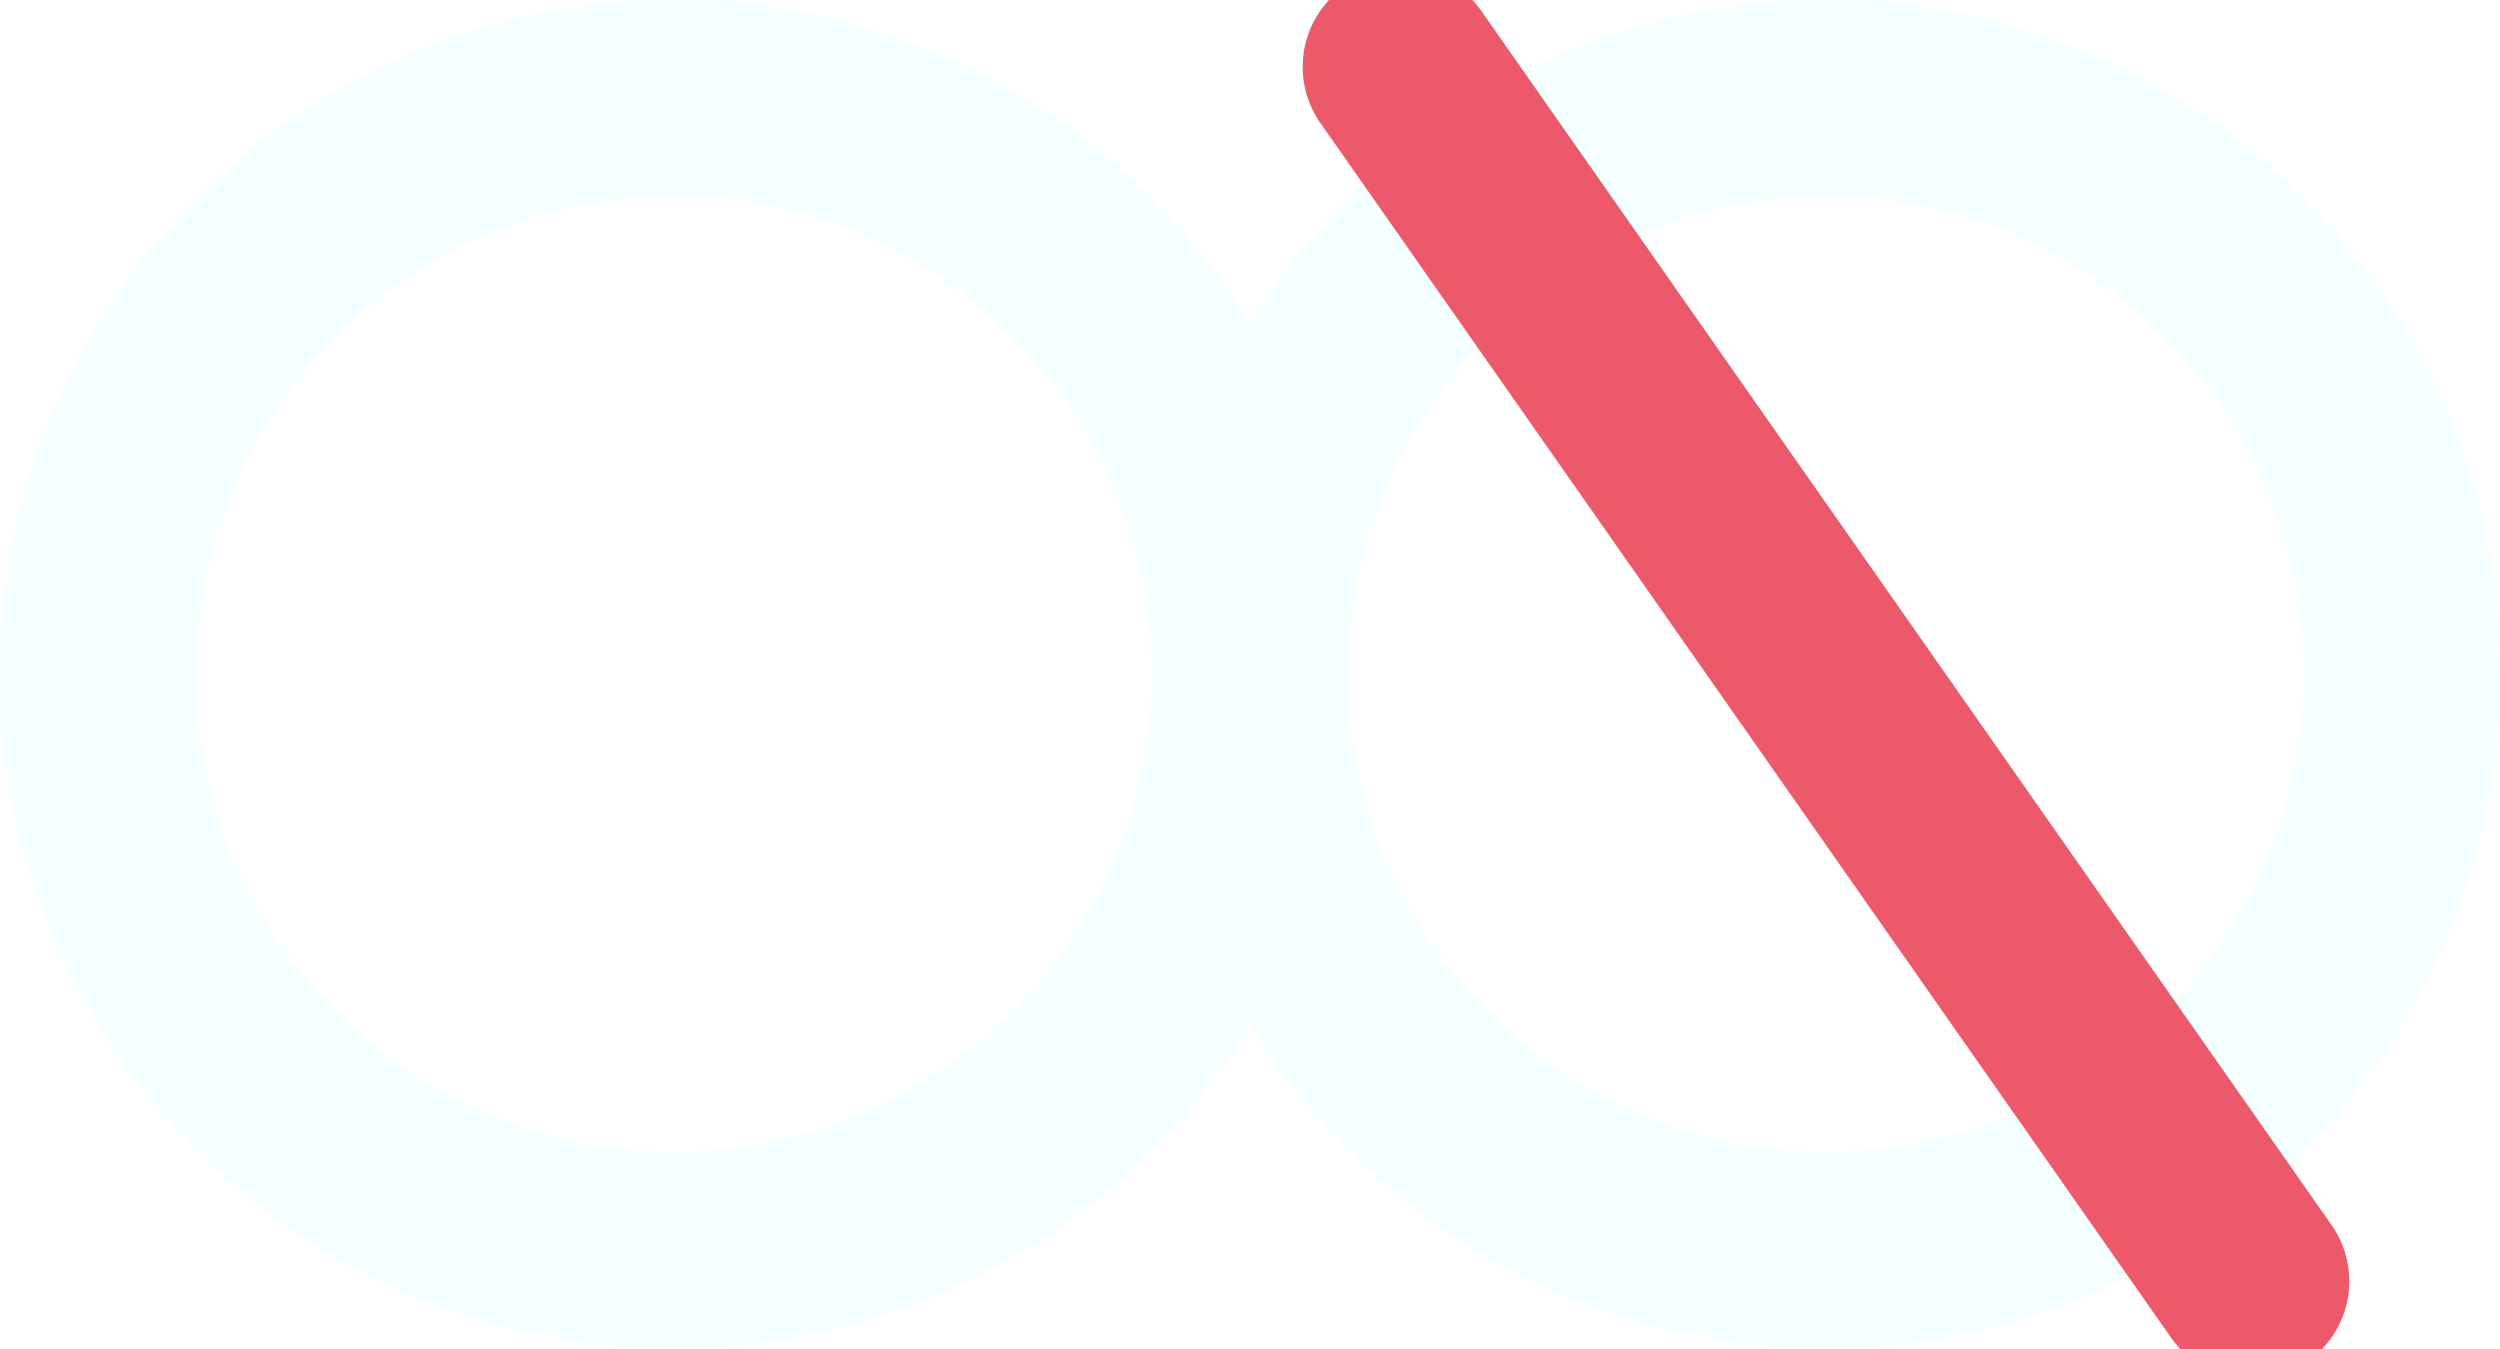
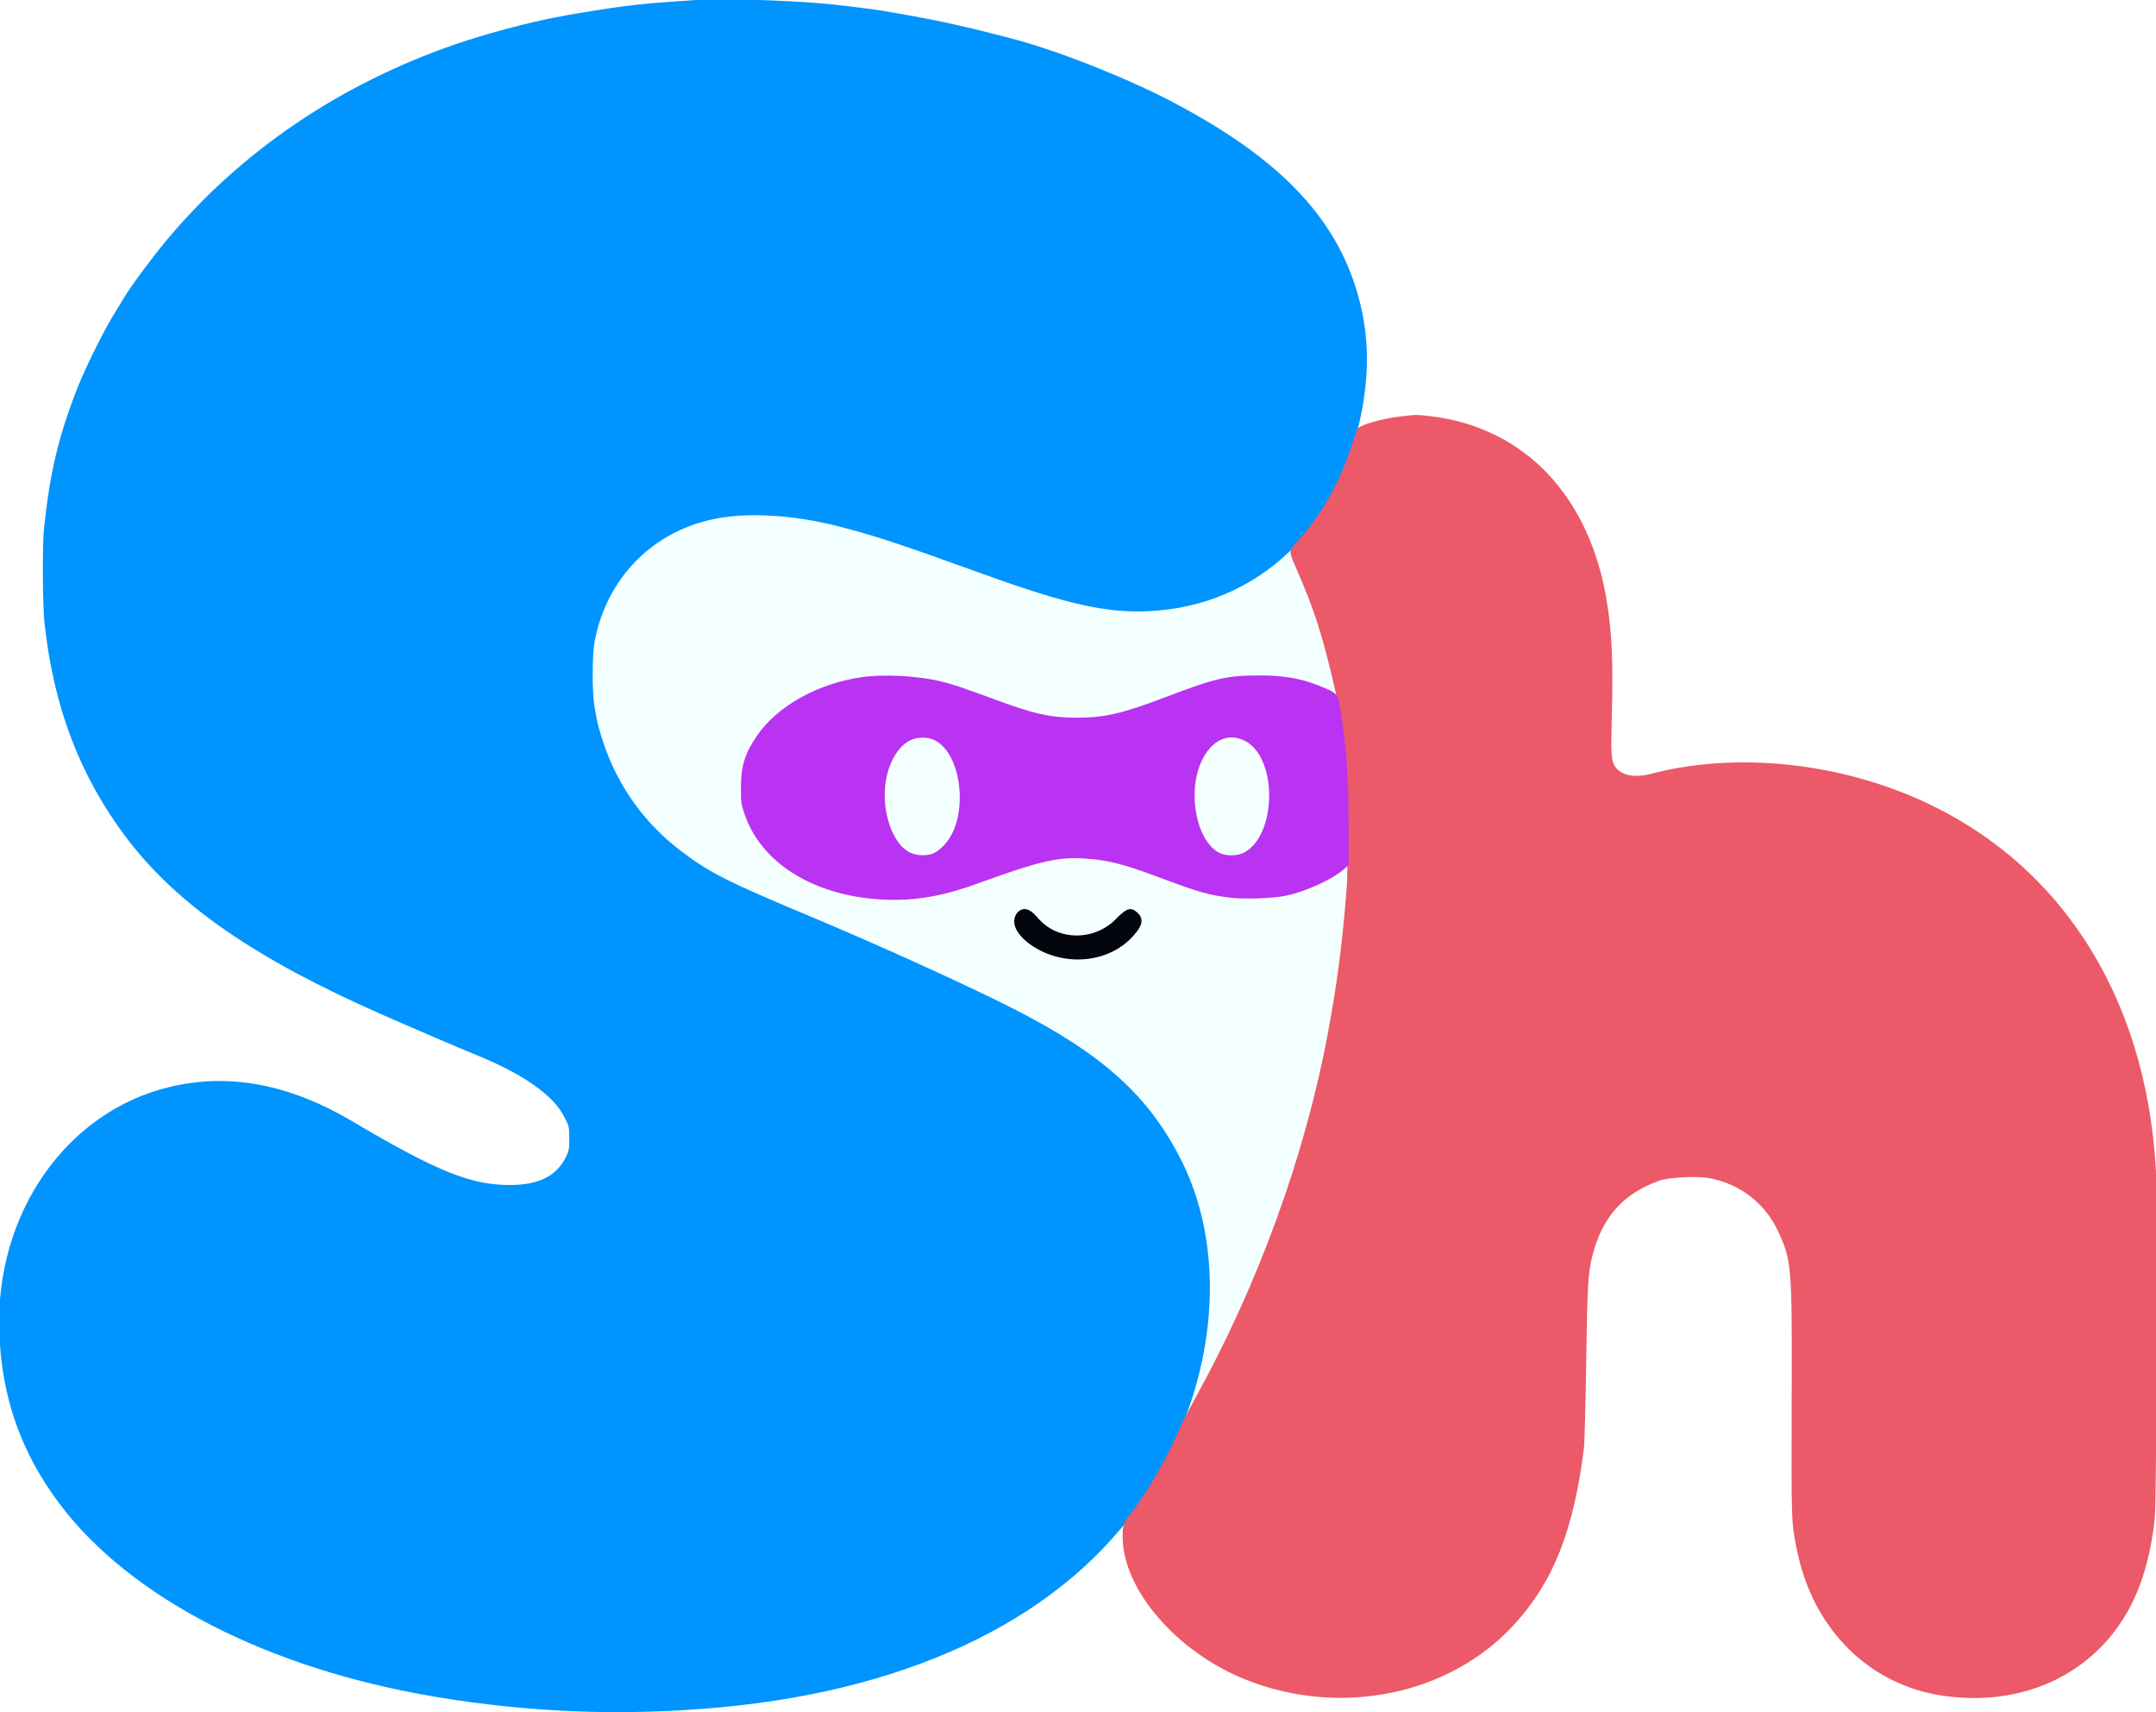
- <svg xmlns="http://www.w3.org/2000/svg" viewBox="0 0 81.6 44" width="81.6" height="44" role="img" aria-label="shoopi.dev">
-   <g fill="none" stroke-width="6.4">
-     <circle cx="22" cy="22" r="18.8" stroke="#F4FFFF" />
-     <circle cx="59.6" cy="22" r="18.8" stroke="#F4FFFF" />
-     <line x1="45.72" y1="2.18" x2="73.48" y2="41.82" stroke="#EC5968" stroke-linecap="round" />
-   </g>
+ <svg xmlns="http://www.w3.org/2000/svg" viewBox="0 0 980 778" width="980" height="778" role="img" aria-label="shoopi.dev">
+   <path fill="#F4FFFF" d="M 315.25 0.55 c -12.35 0.8 -21.5 1.5 -25.75 2 -14.3 1.7 -15.4 1.9 -30 4.45 -75.1 13.25 -138.95 49 -183.95 103 -2.85 3.45 -6.6 8.15 -8.25 10.45 -1.7 2.25 -4.2 5.75 -5.65 7.7 -6.4 8.8 -17.65 28.7 -22.9 40.6 -5.7 12.8 -11.7 31.2 -14.2 43.5 -0.35 1.65 -0.8 3.9 -1.05 5 -0.85 3.95 -2.1 13.3 -3 21.85 -0.75 7.4 -0.6 37.45 0.25 44.9 0.8 7.35 1.15 9.95 1.75 13 0.2 1.25 0.7 3.95 1.05 6 1.55 9.5 7.25 28.35 11.7 38.75 12.95 30.2 32.4 54.85 58.95 74.65 24.35 18.2 50 31.9 98.8 52.7 8.4 3.6 19.2 8.2 24 10.25 17.6 7.55 26.85 13 33.8 19.9 12.2 12.15 11.35 28.15 -1.85 36.1 -8.9 5.35 -24.9 4.95 -41.5 -1.05 -13.7 -4.9 -20.65 -8.45 -46.25 -23.6 -22.25 -13.2 -40.3 -18.75 -61.2 -18.85 -38.05 -0.2 -70.6 20.9 -88.45 57.3 -4.8 9.75 -7.25 17.35 -9.9 30.85 -0.9 4.55 -1.65 14.55 -1.65 21.7 0 41.5 18.4 79.55 52.15 107.7 31.05 25.95 73 45.4 123.1 57.1 10.8 2.55 34.75 6.5 48.25 7.95 44.75 4.85 82.7 4.4 126 -1.45 10.45 -1.45 29.2 -5.2 39.75 -8 20.7 -5.5 36.1 -11.2 53.5 -19.75 9.65 -4.75 19 -10 24.7 -13.85 14.1 -9.55 22.65 -16.65 33.9 -28.3 5.95 -6.1 8.25 -8.15 8.55 -7.7 0.25 0.4 0.6 2.75 0.75 5.25 1.75 25.55 29.25 54.05 62.6 64.95 20.55 6.7 43.85 7.55 64.1 2.35 38 -9.7 65.25 -37.6 76.55 -78.2 1.8 -6.55 3.55 -15.35 4.55 -23 0.3 -2.2 0.75 -5.8 1.05 -8 0.3 -2.2 0.75 -19.4 1 -38.25 0.6 -45.6 1.15 -49.7 8.4 -63.75 3.3 -6.45 10.45 -13.55 16.85 -16.85 8.8 -4.45 11.7 -5.15 22 -5.15 14.65 -0 21.95 2.75 31.65 11.95 5.75 5.45 8.85 10.6 11.85 19.55 3.65 10.8 3.8 14.25 3.65 72.25 -0.1 39.7 0 51.8 0.5 55.5 3.3 23.9 11.1 41.15 24.8 54.8 13.55 13.5 29.65 20.7 49.8 22.25 30.15 2.35 56.25 -9.2 72.65 -32.2 5.1 -7.1 11.65 -21.95 13.4 -30.35 1.4 -6.85 2.55 -13.85 2.95 -18.5 0.75 -7.85 1.15 -146.5 0.5 -158.45 -1.4 -26.45 -6.05 -48.15 -15 -70.55 -17.25 -43.2 -46.85 -75.4 -87.25 -95 -13.55 -6.55 -32.05 -12.7 -46 -15.2 -0.8 -0.15 -2.6 -0.55 -4 -0.8 -12.95 -2.75 -37.9 -3.8 -52.25 -2.25 -11.95 1.3 -12.4 1.4 -22.4 3.85 -11.2 2.75 -16.7 1.55 -19.4 -4.3 l -1.2 -2.65 0.1 -27.7 c 0.15 -30.5 -0.05 -33.8 -3.2 -49.7 -8.6 -43.75 -39.15 -73.7 -79.4 -77.75 -7.3 -0.75 -16.7 0.2 -24.5 2.45 -7.4 2.15 -7.2 2.2 -6.85 -1.6 0.2 -1.7 0.55 -4.35 0.85 -5.85 4.4 -23.3 1.25 -47.25 -9 -68.25 -15.05 -30.75 -44.15 -54.75 -94.3 -77.9 -8.7 -4.05 -25.7 -10.85 -33.95 -13.6 -15.25 -5.1 -29.65 -9.15 -45.25 -12.7 -4.35 -1 -5.85 -1.35 -11.75 -2.55 -1.1 -0.25 -3.45 -0.7 -5.25 -1 -1.8 -0.3 -4.25 -0.75 -5.5 -1 -6.75 -1.3 -13.45 -2.35 -18.5 -3 -2.35 -0.3 -5.8 -0.75 -7.75 -1 -21.3 -2.8 -53.85 -4.1 -72.5 -2.95 z" />
+   <path fill="#0094FF" fill-rule="evenodd" d="M 316.25 0 c -20.85 1.45 -22.2 1.55 -34 3 -4.75 0.6 -20.9 3.2 -24.75 3.95 -1.25 0.25 -3.7 0.75 -5.5 1.05 -11.85 2.2 -31.85 7.6 -44.8 12.05 -52.85 18.2 -97.95 48.85 -131.75 89.45 -6.8 8.2 -16.05 20.7 -19.35 26.25 -0.8 1.35 -3 4.95 -4.85 8 -4.7 7.75 -12.55 23.7 -16.15 32.8 -8.5 21.75 -12.45 38.35 -15.1 63.55 -0.8 7.6 -0.65 35.1 0.25 43.25 4.2 38.3 16.1 69.45 37.2 97.4 22.85 30.3 58.35 54.9 115.55 80.1 13.85 6.1 35.4 15.35 43.15 18.5 21.7 8.8 35.5 18.5 40.4 28.4 2.2 4.4 2.2 4.45 2.2 9.7 0 4.95 -0.1 5.55 -1.6 8.55 -4.15 8.45 -12.15 12.5 -24.95 12.6 -17.85 0.15 -33.45 -6.1 -71.7 -28.75 -28.8 -17.1 -56.25 -22.3 -83.25 -15.85 -47.05 11.2 -79.3 57.35 -77.6 110.85 0.95 30.05 9.85 55.35 27.6 78.9 32.25 42.7 94.65 74.7 170.55 87.45 43.4 7.3 86.55 8.85 130.2 4.75 88.85 -8.35 156.6 -42.05 192.3 -95.7 32.15 -48.25 38.8 -108.7 16.75 -152.7 -14.85 -29.55 -35.85 -48.5 -77.05 -69.4 -20.6 -10.45 -60.35 -28.5 -91.75 -41.65 -37.15 -15.55 -45.35 -19.65 -58.25 -29.35 -18.3 -13.75 -31.1 -32.5 -37.4 -54.9 -1.05 -3.6 -1.15 -4.1 -2.4 -11.25 -1.1 -6.1 -1.05 -23.3 0.05 -29.25 5.4 -28.9 26.25 -50.25 54.8 -55.95 15 -3.05 36 -1.75 55.95 3.4 17.15 4.4 27.2 7.75 64.9 21.35 39.15 14.2 57.3 18.25 76.85 17.2 49.1 -2.55 86.45 -37.95 96.3 -91.25 3.6 -19.4 2.95 -36 -2.05 -53.3 -10.25 -35.25 -36.45 -62.15 -85.5 -87.6 -21 -10.9 -53 -23.4 -72.5 -28.3 -0.7 -0.2 -3.85 -1 -7 -1.8 -15.5 -4.05 -30.4 -7.2 -50.25 -10.5 -6.6 -1.1 -20.65 -2.8 -29.5 -3.55 -17.2 -1.45 -45.45 -2.15 -56 -1.45 z" />
+   <path fill="#EC5968" fill-rule="evenodd" d="M 636.7 189.25 c -8.6 1 -18.7 3.9 -19.65 5.65 -0.25 0.45 -1.6 4.4 -3.05 8.75 -5.3 16.15 -14.05 31.4 -24.35 42.45 -3.9 4.15 -3.9 4.4 -0.6 11.9 8.45 19.25 12.25 31.1 18.15 57 1.2 5.1 2.7 15.15 3.85 25.65 1.35 11.8 1.95 52.25 1 64.1 -2.05 25.5 -4.25 42.15 -8.5 65 -10.35 55.55 -31.8 114.45 -60.45 166.1 -3.05 5.5 -6 11.1 -6.5 12.45 -4.65 11.8 -15.35 30.5 -22.9 39.95 -3 3.8 -3.45 5.1 -3.4 10.25 0 24 24.65 52.5 56.15 65 42.9 17 92.25 6.95 121.5 -24.8 18.1 -19.6 27.3 -42.85 32.05 -80.7 0.25 -2.35 0.7 -19.55 1 -38.25 0.5 -35.3 0.8 -40.8 2.75 -48.75 4.4 -17.65 14.05 -28.55 30.4 -34.35 4.35 -1.55 16.8 -2.2 22.6 -1.2 13.9 2.45 25.6 11.4 31.5 24.25 6.2 13.35 6.35 15.4 6.15 78.05 -0.15 55.15 -0.2 54.25 2.55 67.5 7.4 35.45 32.75 60.55 66.05 65.45 40.9 6.05 76.15 -13.75 89.75 -50.45 3.3 -8.9 5.85 -20.55 6.75 -31.2 0.75 -8.25 1.2 -144.3 0.5 -156.55 -4.4 -82.1 -46.05 -144.65 -114.4 -171.95 -37.2 -14.85 -80 -18.15 -115.25 -8.8 -7.25 1.9 -13.6 0.65 -16.15 -3.25 -1.85 -2.8 -2.05 -5.6 -1.55 -23.5 0.65 -24.2 0.05 -37.15 -2.25 -51.5 -7.65 -47.8 -37.35 -79.15 -79.9 -84.3 -6.65 -0.8 -6.5 -0.8 -13.8 0.05 z" />
+   <path fill="#BA32F2" fill-rule="evenodd" d="M 391.6 307.8 c -20.05 2.9 -38.45 13.25 -47.6 26.7 -5.5 8.1 -7.25 13.85 -7.2 23.5 0 6.95 0.05 7.45 1.75 12.35 8.2 23.6 34.75 38.65 68.2 38.65 11.85 -0 23.55 -2.3 37.25 -7.3 27.7 -10.1 36.5 -12.2 48.15 -11.55 10.85 0.6 17.95 2.35 34.4 8.5 18.9 7.05 23.05 8.25 33.25 9.4 6 0.7 18.85 0.25 24.2 -0.85 9.8 -2 22.15 -7.7 27.5 -12.7 l 1.5 -1.4 0 -18.45 c 0 -21.6 -0.8 -32.85 -3.75 -52.15 -1.15 -7.45 -1.15 -7.45 -10.6 -11.2 -7.8 -3.05 -15.45 -4.3 -26.25 -4.3 -14.7 -0 -19.75 1.15 -42.45 9.8 -19.9 7.55 -27.7 9.35 -40.2 9.4 -12.3 -0 -19.75 -1.65 -38 -8.45 -14.8 -5.45 -19.05 -6.9 -24.75 -8.2 -10.35 -2.45 -25.6 -3.2 -35.4 -1.75 z m 33.35 28.7 c 12.85 6.55 15.45 36.1 4.15 47.65 -3.4 3.55 -5.6 4.55 -9.85 4.55 -5.95 -0 -10.25 -3.35 -13.55 -10.45 -6.7 -14.45 -3.65 -33.65 6.45 -40.85 3.45 -2.45 9.05 -2.85 12.8 -0.9 z m 141.25 0.4 c 14.65 7.95 14.1 42.95 -0.8 50.65 -2.95 1.55 -8.3 1.6 -11.2 0.05 -4.7 -2.4 -8.6 -8.8 -10.2 -16.6 -4.7 -22.45 7.95 -41.85 22.2 -34.1 z" />
+   <path fill="#02050D" fill-rule="evenodd" d="M 464.2 413.5 c -1.9 0.75 -3.2 2.95 -3.2 5.45 0 3 2.5 6.7 6.6 9.8 14 10.5 34.45 9.65 46.2 -2 5.45 -5.45 6.45 -8.9 3.3 -11.85 -2.95 -2.8 -4.95 -2.25 -9.6 2.55 -10 10.4 -26.75 10.3 -35.7 -0.2 -3.1 -3.6 -5.3 -4.7 -7.6 -3.75 z" />
</svg>
